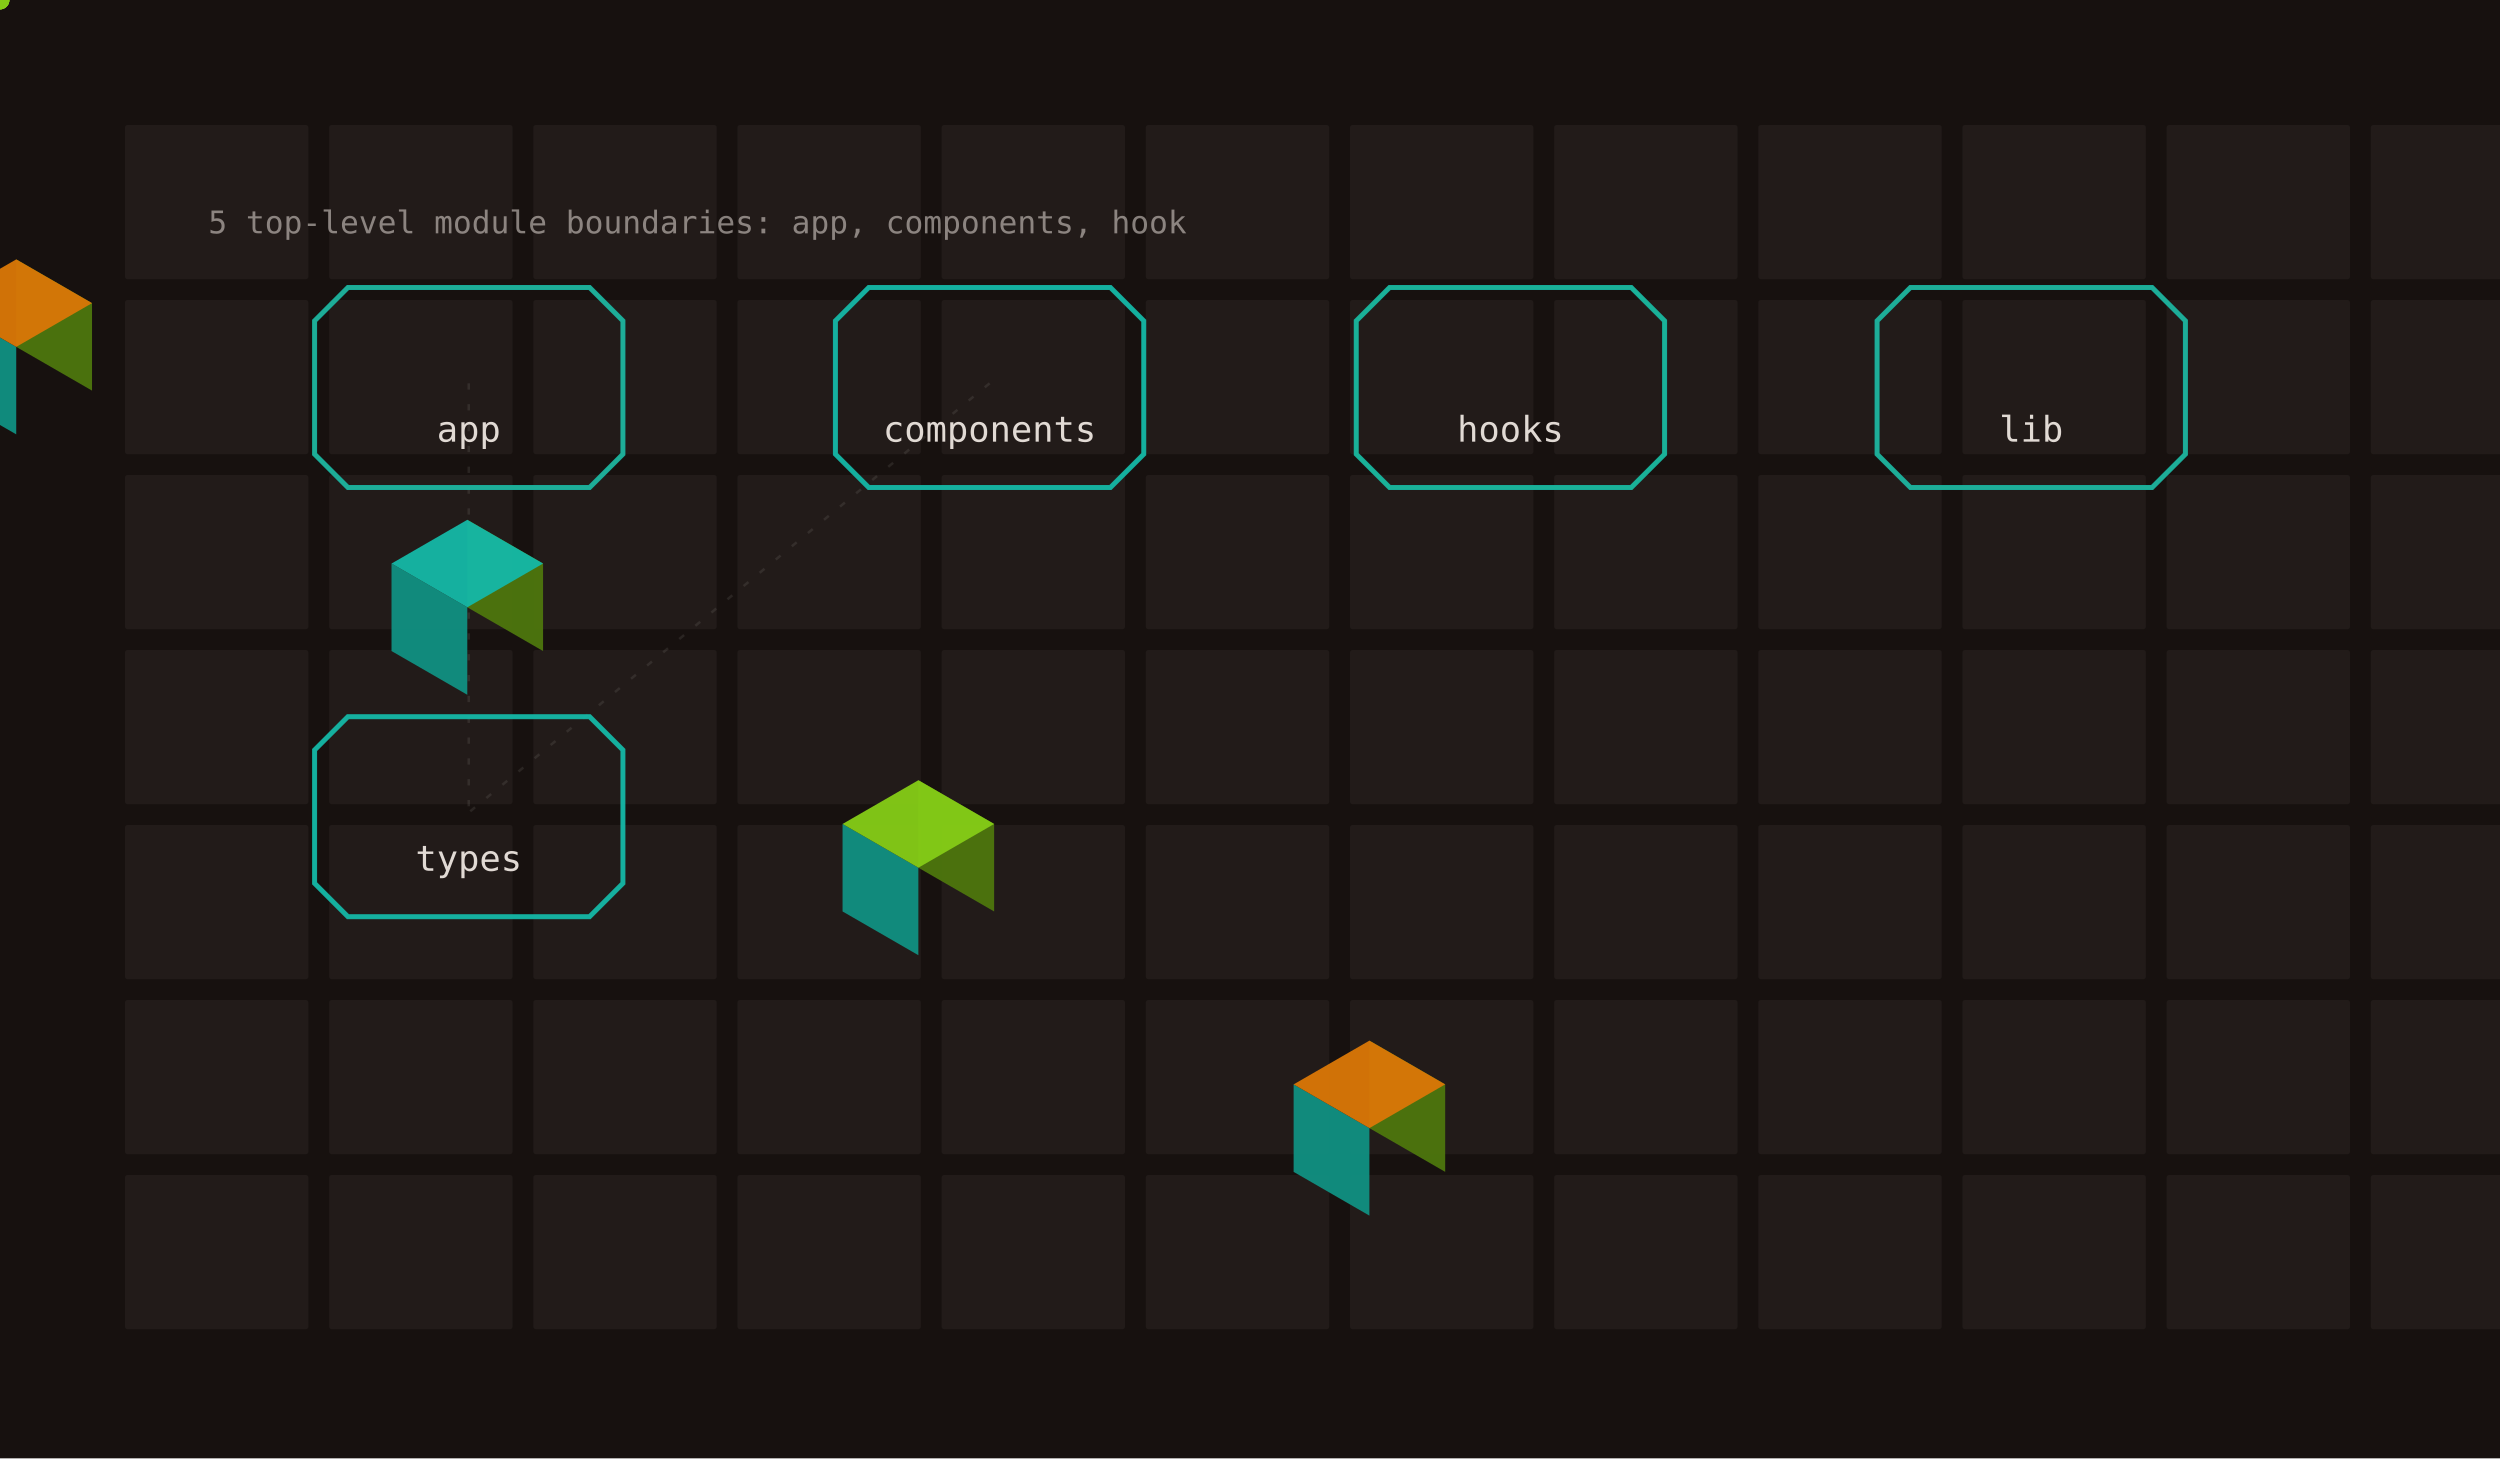
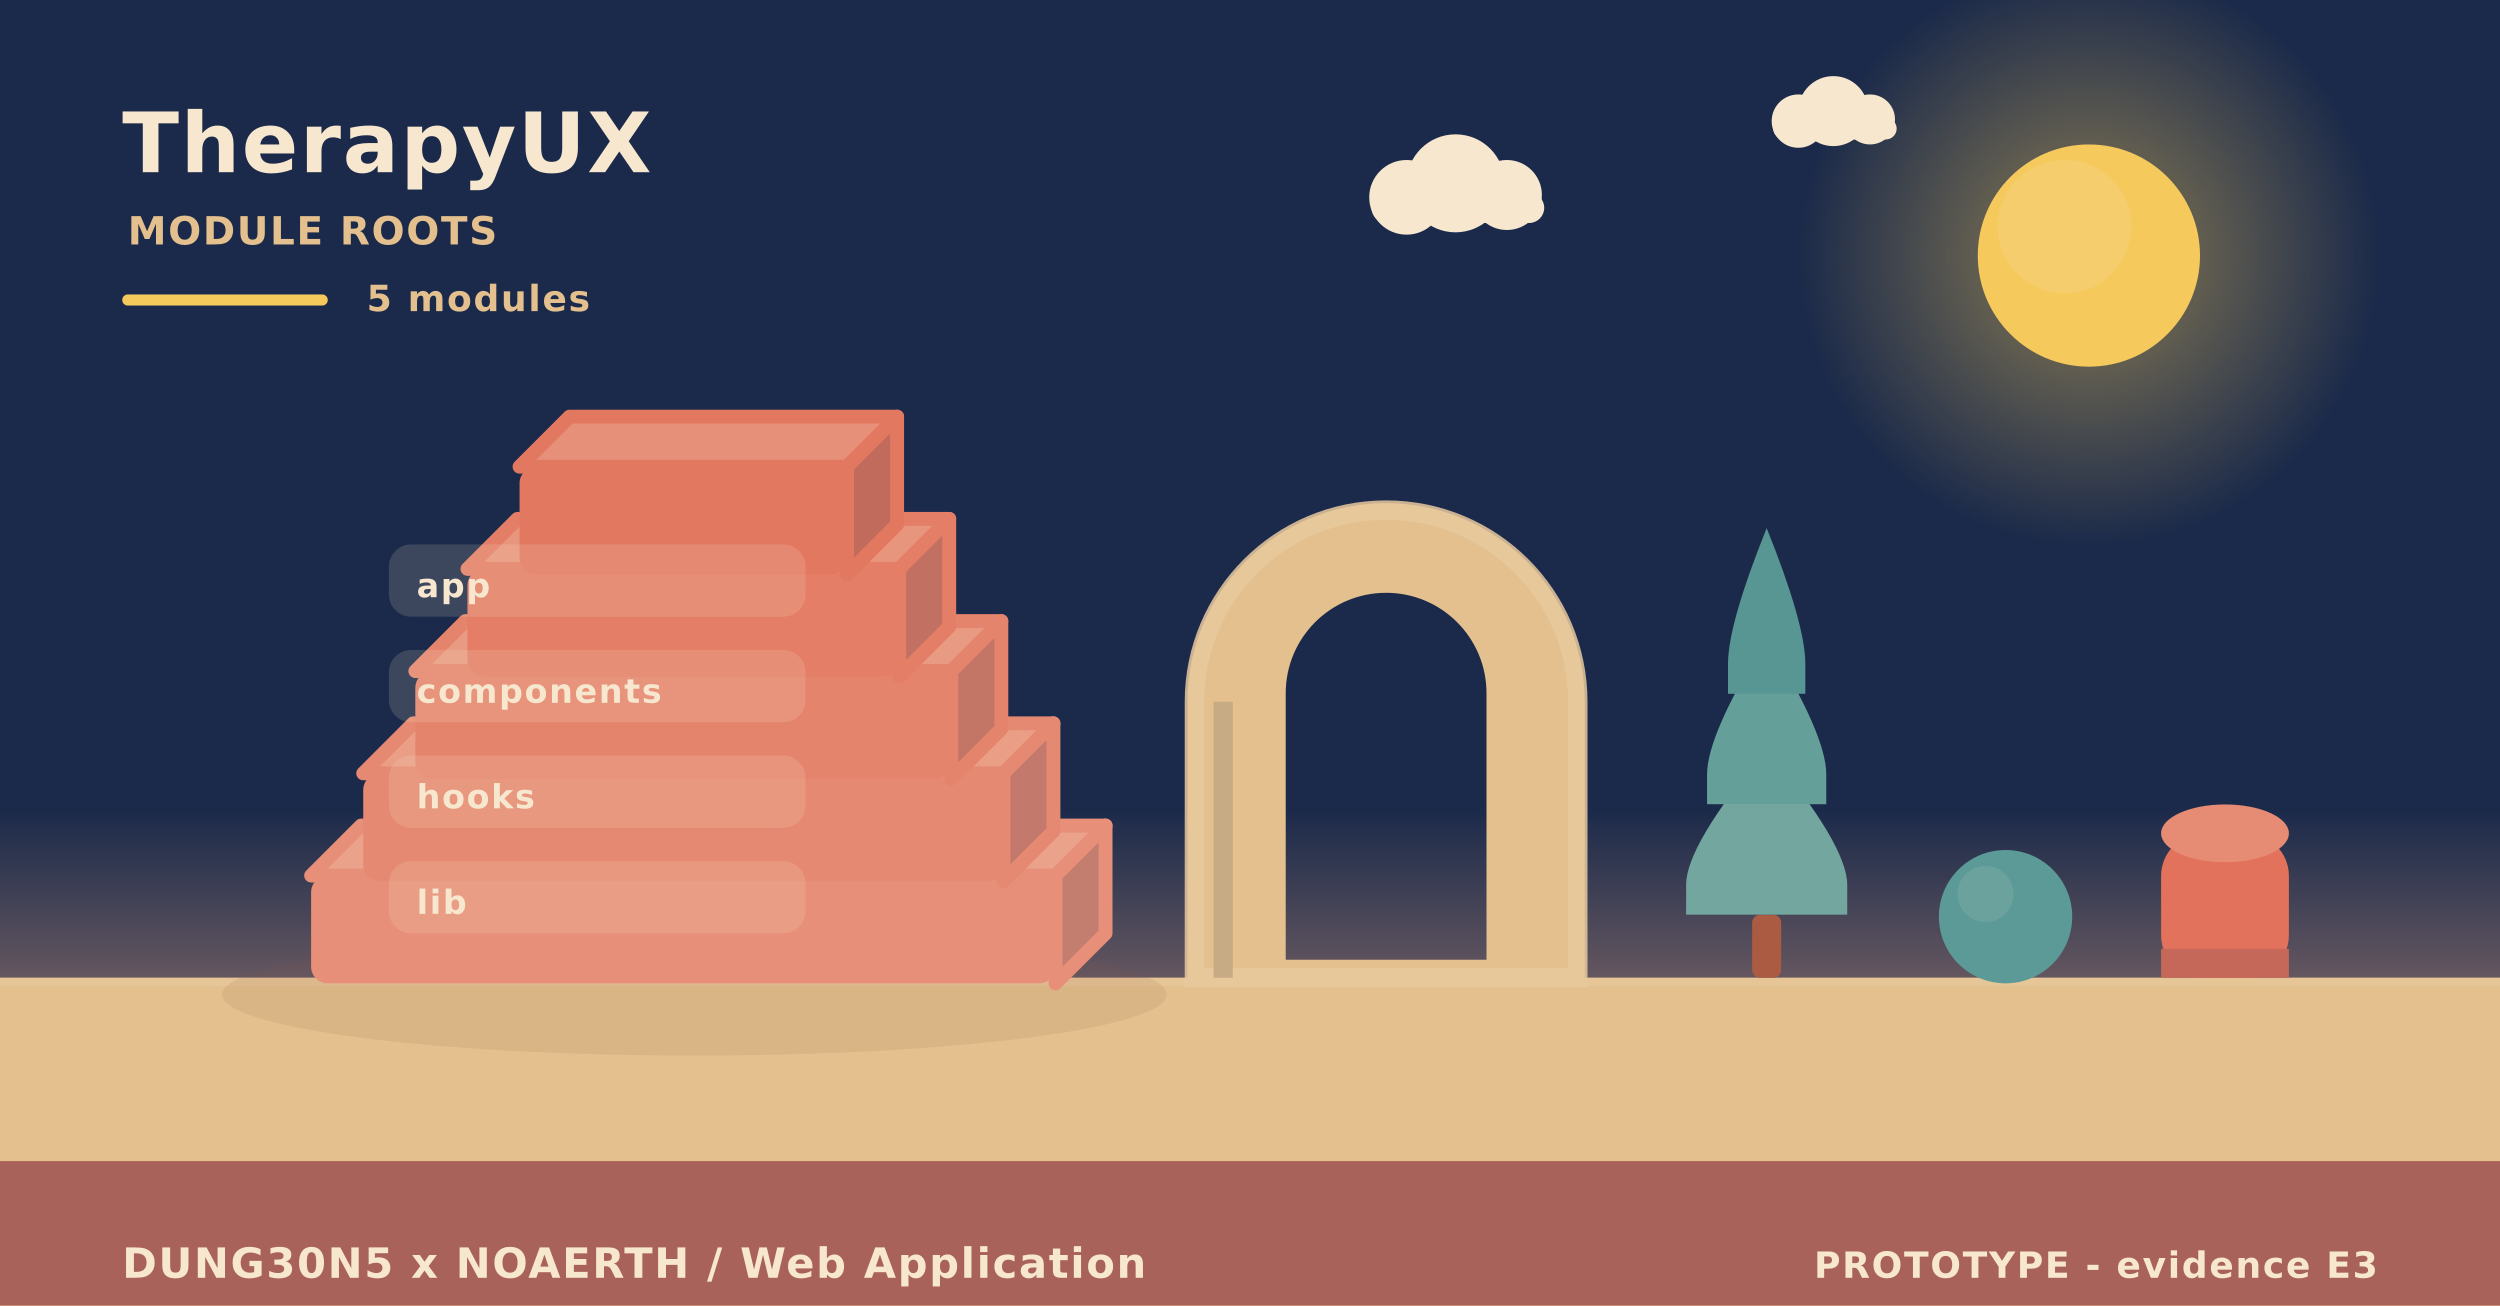
- <svg xmlns="http://www.w3.org/2000/svg" viewBox="0 0 1200 700" width="1200" height="700" role="img" aria-label="TherapyUX architecture">
-   <rect width="1200" height="700" fill="#17110f" />
-   <defs>
-     <linearGradient id="ga" x1="0" y1="0" x2="1" y2="1">
-       <stop offset="0%" stop-color="#d97706" />
-       <stop offset="100%" stop-color="#14b8a6" />
-     </linearGradient>
-   </defs>
-   <rect x="60.00" y="60.00" width="88.00" height="74.00" rx="1.20" fill="#f6efe9" opacity="0.05" />
-   <rect x="158.00" y="60.00" width="88.00" height="74.00" rx="1.20" fill="#f6efe9" opacity="0.05" />
-   <rect x="256.00" y="60.00" width="88.00" height="74.00" rx="1.20" fill="#f6efe9" opacity="0.05" />
-   <rect x="354.00" y="60.00" width="88.00" height="74.00" rx="1.20" fill="#f6efe9" opacity="0.05" />
-   <rect x="452.00" y="60.00" width="88.00" height="74.00" rx="1.20" fill="#f6efe9" opacity="0.05" />
-   <rect x="550.00" y="60.00" width="88.00" height="74.00" rx="1.20" fill="#f6efe9" opacity="0.05" />
-   <rect x="648.00" y="60.00" width="88.00" height="74.00" rx="1.20" fill="#f6efe9" opacity="0.05" />
-   <rect x="746.00" y="60.00" width="88.00" height="74.00" rx="1.20" fill="#f6efe9" opacity="0.05" />
-   <rect x="844.00" y="60.00" width="88.00" height="74.00" rx="1.20" fill="#f6efe9" opacity="0.05" />
-   <rect x="942.00" y="60.00" width="88.00" height="74.00" rx="1.20" fill="#f6efe9" opacity="0.05" />
-   <rect x="1040.00" y="60.00" width="88.00" height="74.00" rx="1.20" fill="#f6efe9" opacity="0.05" />
-   <rect x="1138.00" y="60.00" width="88.00" height="74.00" rx="1.20" fill="#f6efe9" opacity="0.05" />
-   <rect x="60.00" y="144.00" width="88.00" height="74.00" rx="1.20" fill="#f6efe9" opacity="0.05" />
-   <rect x="158.00" y="144.00" width="88.00" height="74.00" rx="1.20" fill="#f6efe9" opacity="0.05" />
-   <rect x="256.00" y="144.00" width="88.00" height="74.00" rx="1.20" fill="#f6efe9" opacity="0.05" />
-   <rect x="354.00" y="144.00" width="88.00" height="74.00" rx="1.20" fill="#f6efe9" opacity="0.05" />
-   <rect x="452.00" y="144.00" width="88.00" height="74.00" rx="1.20" fill="#f6efe9" opacity="0.05" />
-   <rect x="550.00" y="144.00" width="88.00" height="74.00" rx="1.20" fill="#f6efe9" opacity="0.05" />
-   <rect x="648.00" y="144.00" width="88.00" height="74.00" rx="1.20" fill="#f6efe9" opacity="0.05" />
-   <rect x="746.00" y="144.00" width="88.00" height="74.00" rx="1.20" fill="#f6efe9" opacity="0.05" />
-   <rect x="844.00" y="144.00" width="88.00" height="74.00" rx="1.20" fill="#f6efe9" opacity="0.05" />
-   <rect x="942.00" y="144.00" width="88.00" height="74.00" rx="1.20" fill="#f6efe9" opacity="0.05" />
-   <rect x="1040.00" y="144.00" width="88.00" height="74.00" rx="1.20" fill="#f6efe9" opacity="0.05" />
-   <rect x="1138.00" y="144.00" width="88.00" height="74.00" rx="1.20" fill="#f6efe9" opacity="0.05" />
-   <rect x="60.00" y="228.00" width="88.00" height="74.00" rx="1.20" fill="#f6efe9" opacity="0.05" />
-   <rect x="158.00" y="228.00" width="88.00" height="74.00" rx="1.20" fill="#f6efe9" opacity="0.05" />
-   <rect x="256.00" y="228.00" width="88.00" height="74.00" rx="1.20" fill="#f6efe9" opacity="0.05" />
-   <rect x="354.00" y="228.00" width="88.00" height="74.00" rx="1.20" fill="#f6efe9" opacity="0.05" />
-   <rect x="452.00" y="228.00" width="88.00" height="74.00" rx="1.20" fill="#f6efe9" opacity="0.05" />
-   <rect x="550.00" y="228.00" width="88.00" height="74.00" rx="1.20" fill="#f6efe9" opacity="0.05" />
-   <rect x="648.00" y="228.00" width="88.00" height="74.00" rx="1.20" fill="#f6efe9" opacity="0.05" />
-   <rect x="746.00" y="228.00" width="88.00" height="74.00" rx="1.20" fill="#f6efe9" opacity="0.05" />
-   <rect x="844.00" y="228.00" width="88.00" height="74.00" rx="1.20" fill="#f6efe9" opacity="0.05" />
-   <rect x="942.00" y="228.00" width="88.00" height="74.00" rx="1.20" fill="#f6efe9" opacity="0.05" />
-   <rect x="1040.00" y="228.00" width="88.00" height="74.00" rx="1.20" fill="#f6efe9" opacity="0.05" />
-   <rect x="1138.00" y="228.00" width="88.00" height="74.00" rx="1.20" fill="#f6efe9" opacity="0.05" />
-   <rect x="60.00" y="312.00" width="88.00" height="74.00" rx="1.20" fill="#f6efe9" opacity="0.05" />
-   <rect x="158.00" y="312.00" width="88.00" height="74.00" rx="1.20" fill="#f6efe9" opacity="0.05" />
-   <rect x="256.00" y="312.00" width="88.00" height="74.00" rx="1.20" fill="#f6efe9" opacity="0.05" />
-   <rect x="354.00" y="312.00" width="88.00" height="74.00" rx="1.20" fill="#f6efe9" opacity="0.05" />
-   <rect x="452.00" y="312.00" width="88.00" height="74.00" rx="1.20" fill="#f6efe9" opacity="0.05" />
-   <rect x="550.00" y="312.00" width="88.00" height="74.00" rx="1.20" fill="#f6efe9" opacity="0.05" />
-   <rect x="648.00" y="312.00" width="88.00" height="74.00" rx="1.20" fill="#f6efe9" opacity="0.05" />
-   <rect x="746.00" y="312.00" width="88.00" height="74.00" rx="1.20" fill="#f6efe9" opacity="0.05" />
-   <rect x="844.00" y="312.00" width="88.00" height="74.00" rx="1.20" fill="#f6efe9" opacity="0.05" />
-   <rect x="942.00" y="312.00" width="88.00" height="74.00" rx="1.20" fill="#f6efe9" opacity="0.05" />
-   <rect x="1040.00" y="312.00" width="88.00" height="74.00" rx="1.20" fill="#f6efe9" opacity="0.05" />
-   <rect x="1138.00" y="312.00" width="88.00" height="74.00" rx="1.20" fill="#f6efe9" opacity="0.05" />
-   <rect x="60.00" y="396.00" width="88.00" height="74.00" rx="1.20" fill="#f6efe9" opacity="0.05" />
-   <rect x="158.00" y="396.00" width="88.00" height="74.00" rx="1.20" fill="#f6efe9" opacity="0.05" />
-   <rect x="256.00" y="396.00" width="88.00" height="74.00" rx="1.20" fill="#f6efe9" opacity="0.05" />
-   <rect x="354.00" y="396.00" width="88.00" height="74.00" rx="1.20" fill="#f6efe9" opacity="0.05" />
-   <rect x="452.00" y="396.00" width="88.00" height="74.00" rx="1.20" fill="#f6efe9" opacity="0.05" />
-   <rect x="550.00" y="396.00" width="88.00" height="74.00" rx="1.20" fill="#f6efe9" opacity="0.05" />
-   <rect x="648.00" y="396.00" width="88.00" height="74.00" rx="1.20" fill="#f6efe9" opacity="0.05" />
-   <rect x="746.00" y="396.00" width="88.00" height="74.00" rx="1.20" fill="#f6efe9" opacity="0.05" />
-   <rect x="844.00" y="396.00" width="88.00" height="74.00" rx="1.20" fill="#f6efe9" opacity="0.05" />
-   <rect x="942.00" y="396.00" width="88.00" height="74.00" rx="1.20" fill="#f6efe9" opacity="0.05" />
-   <rect x="1040.00" y="396.00" width="88.00" height="74.00" rx="1.20" fill="#f6efe9" opacity="0.05" />
-   <rect x="1138.00" y="396.00" width="88.00" height="74.00" rx="1.20" fill="#f6efe9" opacity="0.05" />
-   <rect x="60.00" y="480.00" width="88.00" height="74.00" rx="1.20" fill="#f6efe9" opacity="0.05" />
-   <rect x="158.00" y="480.00" width="88.00" height="74.00" rx="1.20" fill="#f6efe9" opacity="0.05" />
-   <rect x="256.00" y="480.00" width="88.00" height="74.00" rx="1.20" fill="#f6efe9" opacity="0.05" />
-   <rect x="354.00" y="480.00" width="88.00" height="74.00" rx="1.20" fill="#f6efe9" opacity="0.05" />
-   <rect x="452.00" y="480.00" width="88.00" height="74.00" rx="1.20" fill="#f6efe9" opacity="0.05" />
-   <rect x="550.00" y="480.00" width="88.00" height="74.00" rx="1.20" fill="#f6efe9" opacity="0.05" />
-   <rect x="648.00" y="480.00" width="88.00" height="74.00" rx="1.20" fill="#f6efe9" opacity="0.05" />
-   <rect x="746.00" y="480.00" width="88.00" height="74.00" rx="1.20" fill="#f6efe9" opacity="0.05" />
-   <rect x="844.00" y="480.00" width="88.00" height="74.00" rx="1.20" fill="#f6efe9" opacity="0.05" />
-   <rect x="942.00" y="480.00" width="88.00" height="74.00" rx="1.20" fill="#f6efe9" opacity="0.05" />
-   <rect x="1040.00" y="480.00" width="88.00" height="74.00" rx="1.20" fill="#f6efe9" opacity="0.05" />
-   <rect x="1138.00" y="480.00" width="88.00" height="74.00" rx="1.20" fill="#f6efe9" opacity="0.05" />
-   <rect x="60.00" y="564.00" width="88.00" height="74.00" rx="1.20" fill="#f6efe9" opacity="0.05" />
-   <rect x="158.00" y="564.00" width="88.00" height="74.00" rx="1.20" fill="#f6efe9" opacity="0.05" />
-   <rect x="256.00" y="564.00" width="88.00" height="74.00" rx="1.20" fill="#f6efe9" opacity="0.05" />
-   <rect x="354.00" y="564.00" width="88.00" height="74.00" rx="1.20" fill="#f6efe9" opacity="0.05" />
-   <rect x="452.00" y="564.00" width="88.00" height="74.00" rx="1.20" fill="#f6efe9" opacity="0.05" />
-   <rect x="550.00" y="564.00" width="88.00" height="74.00" rx="1.20" fill="#f6efe9" opacity="0.05" />
-   <rect x="648.00" y="564.00" width="88.00" height="74.00" rx="1.20" fill="#f6efe9" opacity="0.05" />
-   <rect x="746.00" y="564.00" width="88.00" height="74.00" rx="1.20" fill="#f6efe9" opacity="0.05" />
-   <rect x="844.00" y="564.00" width="88.00" height="74.00" rx="1.20" fill="#f6efe9" opacity="0.05" />
-   <rect x="942.00" y="564.00" width="88.00" height="74.00" rx="1.20" fill="#f6efe9" opacity="0.05" />
-   <rect x="1040.00" y="564.00" width="88.00" height="74.00" rx="1.20" fill="#f6efe9" opacity="0.05" />
-   <rect x="1138.00" y="564.00" width="88.00" height="74.00" rx="1.20" fill="#f6efe9" opacity="0.05" />
-   <line x1="225.00" y1="184.00" x2="225.00" y2="390.00" stroke="rgba(246,239,233,0.160)" stroke-width="1.20" opacity="0.55" stroke-dasharray="3 7" />
-   <line x1="475.00" y1="184.00" x2="225.00" y2="390.00" stroke="rgba(246,239,233,0.160)" stroke-width="1.20" opacity="0.55" stroke-dasharray="3 7" />
-   <path d="M167.00,138.00 H283.00 L299.00,154.00 V218.00 L283.00,234.00 H167.00 L151.00,218.00 V154.00 Z" fill="none" stroke="rgba(217,119,6,0.550)" stroke-width="1.80" opacity="0.90" />
-   <polygon points="7.79,166.50 44.17,187.50 44.17,145.50 7.79,124.50" fill="#4d760d" opacity="0.95" />
-   <polygon points="-28.58,187.50 7.79,208.50 7.79,166.50 -28.58,145.50" fill="#109081" opacity="0.95" />
-   <polygon points="7.79,124.50 44.17,145.50 7.79,166.50 -28.58,145.50" fill="#d97706" opacity="0.95" />
-   <text x="225" y="212" font-family="ui-monospace,Menlo,monospace" font-size="17" fill="rgba(246,239,233,0.900)" text-anchor="middle">app</text>
+ <svg xmlns="http://www.w3.org/2000/svg" width="900" height="470" viewBox="0 0 900 470" role="img" aria-label="TherapyUX - how it is built">
+   <linearGradient id="skya" x1="0" y1="0" x2="0" y2="1">
+     <stop offset="0" stop-color="#1b2a4a" />
+     <stop offset="0.62" stop-color="#1b2a4a" />
+     <stop offset="1" stop-color="#f3ad8a" />
+   </linearGradient>
+   <rect width="900" height="470" fill="url(#skya)" />
+   <radialGradient id="suna">
+     <stop offset="0.35" stop-color="#f5c95c" stop-opacity="0.34" />
+     <stop offset="1" stop-color="#f5c95c" stop-opacity="0" />
+   </radialGradient>
+   <circle cx="752" cy="92" r="104" fill="url(#suna)" />
+   <circle cx="752" cy="92" r="40" fill="#f5c95c" />
+   <circle cx="743.2" cy="81.6" r="24" fill="#f5d27e" opacity="0.5" />
  <g>
-     <path d="M167.00,138.00 H283.00 L299.00,154.00 V218.00 L283.00,234.00 H167.00 L151.00,218.00 V154.00 Z" fill="none" stroke="#14b8a6" stroke-width="2.40" opacity="0.90" />
-     <animate attributeName="opacity" values="0.25;1.0;0.25" dur="16.0s" begin="0.0s" repeatCount="indefinite" />
+     <circle cx="524" cy="66" r="17.64" fill="#f6e7ce" />
+     <circle cx="506.36" cy="71.04" r="13.44" fill="#f6e7ce" />
+     <circle cx="542.48" cy="70.2" r="12.6" fill="#f6e7ce" />
+     <rect x="493.76" y="69.36" width="62.16" height="10.92" rx="5.46" fill="#f6e7ce" />
+     <animateTransform attributeName="transform" type="translate" values="0 0;24 0;0 0" dur="36s" begin="0s" repeatCount="indefinite" />
  </g>
-   <g opacity="0.9">
-     <circle cx="0.00" cy="0.00" r="4.50" fill="#84cc16" opacity="1.00" />
-     <animateTransform attributeName="transform" type="translate" values="225.00,184.00 475.00,184.00" dur="5.333s" begin="0.0s" repeatCount="indefinite" />
-     <animateTransform attributeName="transform" type="translate" values="475.00,184.00 225.00,184.00" dur="5.333s" begin="2.667s" repeatCount="indefinite" />
+   <g>
+     <circle cx="660" cy="40" r="12.6" fill="#f6e7ce" />
+     <circle cx="647.4" cy="43.6" r="9.6" fill="#f6e7ce" />
+     <circle cx="673.2" cy="43" r="9" fill="#f6e7ce" />
+     <rect x="638.4" y="42.4" width="44.4" height="7.8" rx="3.9" fill="#f6e7ce" />
+     <animateTransform attributeName="transform" type="translate" values="0 0;-18 0;0 0" dur="46s" begin="3s" repeatCount="indefinite" />
  </g>
-   <path d="M417.00,138.00 H533.00 L549.00,154.00 V218.00 L533.00,234.00 H417.00 L401.00,218.00 V154.00 Z" fill="none" stroke="rgba(20,184,166,0.550)" stroke-width="1.80" opacity="0.90" />
-   <polygon points="224.30,291.50 260.67,312.50 260.67,270.50 224.30,249.50" fill="#4d760d" opacity="0.95" />
-   <polygon points="187.93,312.50 224.30,333.50 224.30,291.50 187.93,270.50" fill="#109081" opacity="0.95" />
-   <polygon points="224.30,249.50 260.67,270.50 224.30,291.50 187.93,270.50" fill="#14b8a6" opacity="0.95" />
-   <text x="475" y="212" font-family="ui-monospace,Menlo,monospace" font-size="17" fill="rgba(246,239,233,0.900)" text-anchor="middle">components</text>
+   <rect x="0" y="352" width="900" height="118" fill="#e3c08d" />
+   <rect x="0" y="352" width="900" height="3" fill="#e6c596" />
+   <text x="44" y="62" font-family="Verdana,DejaVu Sans,sans-serif" font-size="30" font-weight="700" letter-spacing="0.6" fill="#f6e7ce" text-anchor="start">TherapyUX</text>
+   <text x="46" y="88" font-family="Verdana,DejaVu Sans,sans-serif" font-size="14" font-weight="700" letter-spacing="0.6" fill="#e3c08d" text-anchor="start">MODULE ROOTS</text>
+   <rect x="44" y="106" width="74" height="4" rx="2" fill="#f5c95c" />
+   <text x="132" y="112" font-family="Verdana,DejaVu Sans,sans-serif" font-size="13" font-weight="700" letter-spacing="0.6" fill="#e3c08d" text-anchor="start">5 modules</text>
+   <ellipse cx="250" cy="358" rx="170" ry="22" fill="rgba(138,90,68,0.11)" />
+   <path d="M112,315.2 L380,315.2 L398,297.2 L130,297.2 Z" fill="#eaa28b" stroke="#e78f78" stroke-width="5" stroke-linejoin="round" />
+   <path d="M380,315.2 L398,297.2 L398,336 L380,354 Z" fill="#c47e70" stroke="#e78f78" stroke-width="5" stroke-linejoin="round" />
+   <rect x="112" y="315.2" width="268" height="38.8" rx="6" fill="#e78f78" />
+   <path d="M130.76,278.4 L361.24,278.4 L379.24,260.4 L148.76,260.4 Z" fill="#ea9e86" stroke="#e68972" stroke-width="5" stroke-linejoin="round" />
+   <path d="M361.24,278.4 L379.24,260.4 L379.24,299.2 L361.24,317.2 Z" fill="#c3796b" stroke="#e68972" stroke-width="5" stroke-linejoin="round" />
+   <rect x="130.76" y="278.4" width="230.48" height="38.8" rx="6" fill="#e68972" />
+   <path d="M149.52,241.6 L342.48,241.6 L360.48,223.6 L167.52,223.6 Z" fill="#e99a82" stroke="#e5846c" stroke-width="5" stroke-linejoin="round" />
+   <path d="M342.48,241.6 L360.48,223.6 L360.48,262.4 L342.48,280.4 Z" fill="#c37566" stroke="#e5846c" stroke-width="5" stroke-linejoin="round" />
+   <rect x="149.52" y="241.6" width="192.96" height="38.8" rx="6" fill="#e5846c" />
+   <path d="M168.28,204.8 L323.72,204.8 L341.72,186.8 L186.28,186.8 Z" fill="#e8957d" stroke="#e47e66" stroke-width="5" stroke-linejoin="round" />
+   <path d="M323.72,204.8 L341.72,186.8 L341.72,225.6 L323.72,243.6 Z" fill="#c27061" stroke="#e47e66" stroke-width="5" stroke-linejoin="round" />
+   <rect x="168.28" y="204.8" width="155.44" height="38.8" rx="6" fill="#e47e66" />
+   <path d="M187.04,168 L304.96,168 L322.96,150 L205.04,150 Z" fill="#e79079" stroke="#e37861" stroke-width="5" stroke-linejoin="round" />
+   <path d="M304.96,168 L322.96,150 L322.96,188.8 L304.96,206.8 Z" fill="#c16b5d" stroke="#e37861" stroke-width="5" stroke-linejoin="round" />
+   <rect x="187.04" y="168" width="117.92" height="38.8" rx="6" fill="#e37861" />
+   <rect x="140" y="196" width="150" height="26" rx="8" fill="rgba(246,231,206,0.16)" opacity="0.94" />
  <g>
-     <path d="M417.00,138.00 H533.00 L549.00,154.00 V218.00 L533.00,234.00 H417.00 L401.00,218.00 V154.00 Z" fill="none" stroke="#14b8a6" stroke-width="2.40" opacity="0.90" />
-     <animate attributeName="opacity" values="0.25;1.0;0.25" dur="16.0s" begin="0.45s" repeatCount="indefinite" />
+     <text x="150" y="215" font-family="Verdana,DejaVu Sans,sans-serif" font-size="12" font-weight="700" letter-spacing="0.6" fill="#f6e7ce" text-anchor="start">app</text>
+     <animateTransform attributeName="transform" type="translate" values="0 10;0 0" dur="0.7s" begin="0.3s" fill="freeze" />
  </g>
-   <g opacity="0.9">
-     <circle cx="0.00" cy="0.00" r="4.50" fill="#84cc16" opacity="1.00" />
-     <animateTransform attributeName="transform" type="translate" values="475.00,184.00 725.00,184.00" dur="5.333s" begin="0.3s" repeatCount="indefinite" />
-     <animateTransform attributeName="transform" type="translate" values="725.00,184.00 475.00,184.00" dur="5.333s" begin="2.967s" repeatCount="indefinite" />
+   <rect x="140" y="234" width="150" height="26" rx="8" fill="rgba(246,231,206,0.16)" opacity="0.94" />
+   <g>
+     <text x="150" y="253" font-family="Verdana,DejaVu Sans,sans-serif" font-size="12" font-weight="700" letter-spacing="0.6" fill="#f6e7ce" text-anchor="start">components</text>
+     <animateTransform attributeName="transform" type="translate" values="0 10;0 0" dur="0.7s" begin="0.5s" fill="freeze" />
  </g>
-   <path d="M667.00,138.00 H783.00 L799.00,154.00 V218.00 L783.00,234.00 H667.00 L651.00,218.00 V154.00 Z" fill="none" stroke="rgba(132,204,22,0.550)" stroke-width="1.80" opacity="0.90" />
-   <polygon points="440.81,416.50 477.18,437.50 477.18,395.50 440.81,374.50" fill="#4d760d" opacity="0.95" />
-   <polygon points="404.43,437.50 440.81,458.50 440.81,416.50 404.43,395.50" fill="#109081" opacity="0.95" />
-   <polygon points="440.81,374.50 477.18,395.50 440.81,416.50 404.43,395.50" fill="#84cc16" opacity="0.95" />
-   <text x="725" y="212" font-family="ui-monospace,Menlo,monospace" font-size="17" fill="rgba(246,239,233,0.900)" text-anchor="middle">hooks</text>
+   <rect x="140" y="272" width="150" height="26" rx="8" fill="rgba(246,231,206,0.16)" opacity="0.94" />
  <g>
-     <path d="M667.00,138.00 H783.00 L799.00,154.00 V218.00 L783.00,234.00 H667.00 L651.00,218.00 V154.00 Z" fill="none" stroke="#14b8a6" stroke-width="2.40" opacity="0.90" />
-     <animate attributeName="opacity" values="0.25;1.0;0.25" dur="16.0s" begin="0.9s" repeatCount="indefinite" />
+     <text x="150" y="291" font-family="Verdana,DejaVu Sans,sans-serif" font-size="12" font-weight="700" letter-spacing="0.6" fill="#f6e7ce" text-anchor="start">hooks</text>
+     <animateTransform attributeName="transform" type="translate" values="0 10;0 0" dur="0.7s" begin="0.7s" fill="freeze" />
  </g>
-   <g opacity="0.9">
-     <circle cx="0.00" cy="0.00" r="4.50" fill="#84cc16" opacity="1.00" />
-     <animateTransform attributeName="transform" type="translate" values="725.00,184.00 975.00,184.00" dur="5.333s" begin="0.6s" repeatCount="indefinite" />
-     <animateTransform attributeName="transform" type="translate" values="975.00,184.00 725.00,184.00" dur="5.333s" begin="3.267s" repeatCount="indefinite" />
+   <rect x="140" y="310" width="150" height="26" rx="8" fill="rgba(246,231,206,0.16)" opacity="0.94" />
+   <g>
+     <text x="150" y="329" font-family="Verdana,DejaVu Sans,sans-serif" font-size="12" font-weight="700" letter-spacing="0.6" fill="#f6e7ce" text-anchor="start">lib</text>
+     <animateTransform attributeName="transform" type="translate" values="0 10;0 0" dur="0.7s" begin="0.9s" fill="freeze" />
  </g>
-   <path d="M917.00,138.00 H1033.00 L1049.00,154.00 V218.00 L1033.00,234.00 H917.00 L901.00,218.00 V154.00 Z" fill="none" stroke="rgba(217,119,6,0.550)" stroke-width="1.80" opacity="0.90" />
-   <polygon points="657.31,541.50 693.69,562.50 693.69,520.50 657.31,499.50" fill="#4d760d" opacity="0.95" />
-   <polygon points="620.94,562.50 657.31,583.50 657.31,541.50 620.94,520.50" fill="#109081" opacity="0.95" />
-   <polygon points="657.31,499.50 693.69,520.50 657.31,541.50 620.94,520.50" fill="#d97706" opacity="0.95" />
-   <text x="975" y="212" font-family="ui-monospace,Menlo,monospace" font-size="17" fill="rgba(246,239,233,0.900)" text-anchor="middle">lib</text>
-   <g>
-     <path d="M917.00,138.00 H1033.00 L1049.00,154.00 V218.00 L1033.00,234.00 H917.00 L901.00,218.00 V154.00 Z" fill="none" stroke="#14b8a6" stroke-width="2.40" opacity="0.90" />
-     <animate attributeName="opacity" values="0.25;1.0;0.25" dur="16.0s" begin="1.35s" repeatCount="indefinite" />
-   </g>
-   <g opacity="0.9">
-     <circle cx="0.00" cy="0.00" r="4.50" fill="#84cc16" opacity="1.00" />
-     <animateTransform attributeName="transform" type="translate" values="975.00,184.00 225.00,390.00" dur="5.333s" begin="0.9s" repeatCount="indefinite" />
-     <animateTransform attributeName="transform" type="translate" values="225.00,390.00 975.00,184.00" dur="5.333s" begin="3.567s" repeatCount="indefinite" />
-   </g>
-   <path d="M167.00,344.00 H283.00 L299.00,360.00 V424.00 L283.00,440.00 H167.00 L151.00,424.00 V360.00 Z" fill="none" stroke="rgba(20,184,166,0.550)" stroke-width="1.80" opacity="0.90" />
-   <polygon points="-170.61,269.50 -134.23,290.50 -134.23,248.50 -170.61,227.50" fill="#4d760d" opacity="0.95" />
-   <polygon points="-206.98,290.50 -170.61,311.50 -170.61,269.50 -206.98,248.50" fill="#109081" opacity="0.95" />
-   <polygon points="-170.61,227.50 -134.23,248.50 -170.61,269.50 -206.98,248.50" fill="#14b8a6" opacity="0.95" />
-   <text x="225" y="418" font-family="ui-monospace,Menlo,monospace" font-size="17" fill="rgba(246,239,233,0.900)" text-anchor="middle">types</text>
-   <g>
-     <path d="M167.00,344.00 H283.00 L299.00,360.00 V424.00 L283.00,440.00 H167.00 L151.00,424.00 V360.00 Z" fill="none" stroke="#14b8a6" stroke-width="2.40" opacity="0.90" />
-     <animate attributeName="opacity" values="0.25;1.0;0.25" dur="16.0s" begin="1.8s" repeatCount="indefinite" />
-   </g>
-   <g opacity="0.9">
-     <circle cx="0.00" cy="0.00" r="4.50" fill="#84cc16" opacity="1.00" />
-     <animateTransform attributeName="transform" type="translate" values="225.00,390.00 225.00,390.00" dur="5.333s" begin="1.2s" repeatCount="indefinite" />
-     <animateTransform attributeName="transform" type="translate" values="225.00,390.00 225.00,390.00" dur="5.333s" begin="3.867s" repeatCount="indefinite" />
-   </g>
-   <text x="100" y="112" font-family="ui-monospace,Menlo,monospace" font-size="15" fill="rgba(246,239,233,0.500)">5 top-level module boundaries: app, components, hook</text>
+   <path d="M430,352 L430,252.64 A69,69 0 0 1 568,252.64 L568,352 Z M460.36,348 L460.36,249.55 A38.64,38.64 0 0 1 537.64,249.55 L537.64,348 Z" fill="#e3c08d" fill-rule="evenodd" stroke="#e3c08d" stroke-width="5" stroke-linejoin="round" />
+   <path d="M430,352 L430,252.64 A69,69 0 0 1 568,252.64 L568,352 Z" fill="none" stroke="#e8c99d" stroke-width="7" stroke-linecap="round" opacity="0.85" />
+   <rect x="436.9" y="252.64" width="6.9" height="99.36" fill="#c7ab84" />
+   <rect x="630.78" y="329.28" width="10.44" height="22.72" rx="2.9" fill="#ac5b43" />
+   <path d="M636,269.64 Q607,304.23 607,318.54 Q607,329.28 607,329.28 L665,329.28 Q665,329.28 665,318.54 Q665,304.23 636,269.64 Z" fill="#74a6a0" />
+   <path d="M636,229.88 Q614.54,264.47 614.54,278.78 Q614.54,289.52 614.54,289.52 L657.46,289.52 Q657.46,289.52 657.46,278.78 Q657.46,264.47 636,229.88 Z" fill="#649f9a" />
+   <path d="M636,190.12 Q622.08,224.71 622.08,239.02 Q622.08,249.76 622.08,249.76 L649.92,249.76 Q649.92,249.76 649.92,239.02 Q649.92,224.71 636,190.12 Z" fill="#589694" />
+   <circle cx="722" cy="330" r="24" fill="#5b9a97" />
+   <circle cx="714.8" cy="321.84" r="10.08" fill="#7aa9a2" opacity="0.55" />
+   <rect x="778" y="300" width="46" height="52" rx="15.33" fill="#e2725b" />
+   <ellipse cx="801" cy="300" rx="23" ry="10.4" fill="#e68c74" />
+   <rect x="778" y="341.6" width="46" height="10.4" fill="#c66859" />
+   <rect x="0" y="418" width="900" height="52" rx="0" fill="#a65c56" opacity="0.94" />
+   <text x="44" y="460" font-family="Verdana,DejaVu Sans,sans-serif" font-size="15" font-weight="700" letter-spacing="0.6" fill="#f6e7ce" text-anchor="start">DUNG30N5 x NOAERTH  /  Web Application</text>
+   <text x="856" y="460" font-family="Verdana,DejaVu Sans,sans-serif" font-size="13" font-weight="700" letter-spacing="0.6" fill="#f6e7ce" text-anchor="end">PROTOTYPE  -  evidence E3</text>
</svg>
